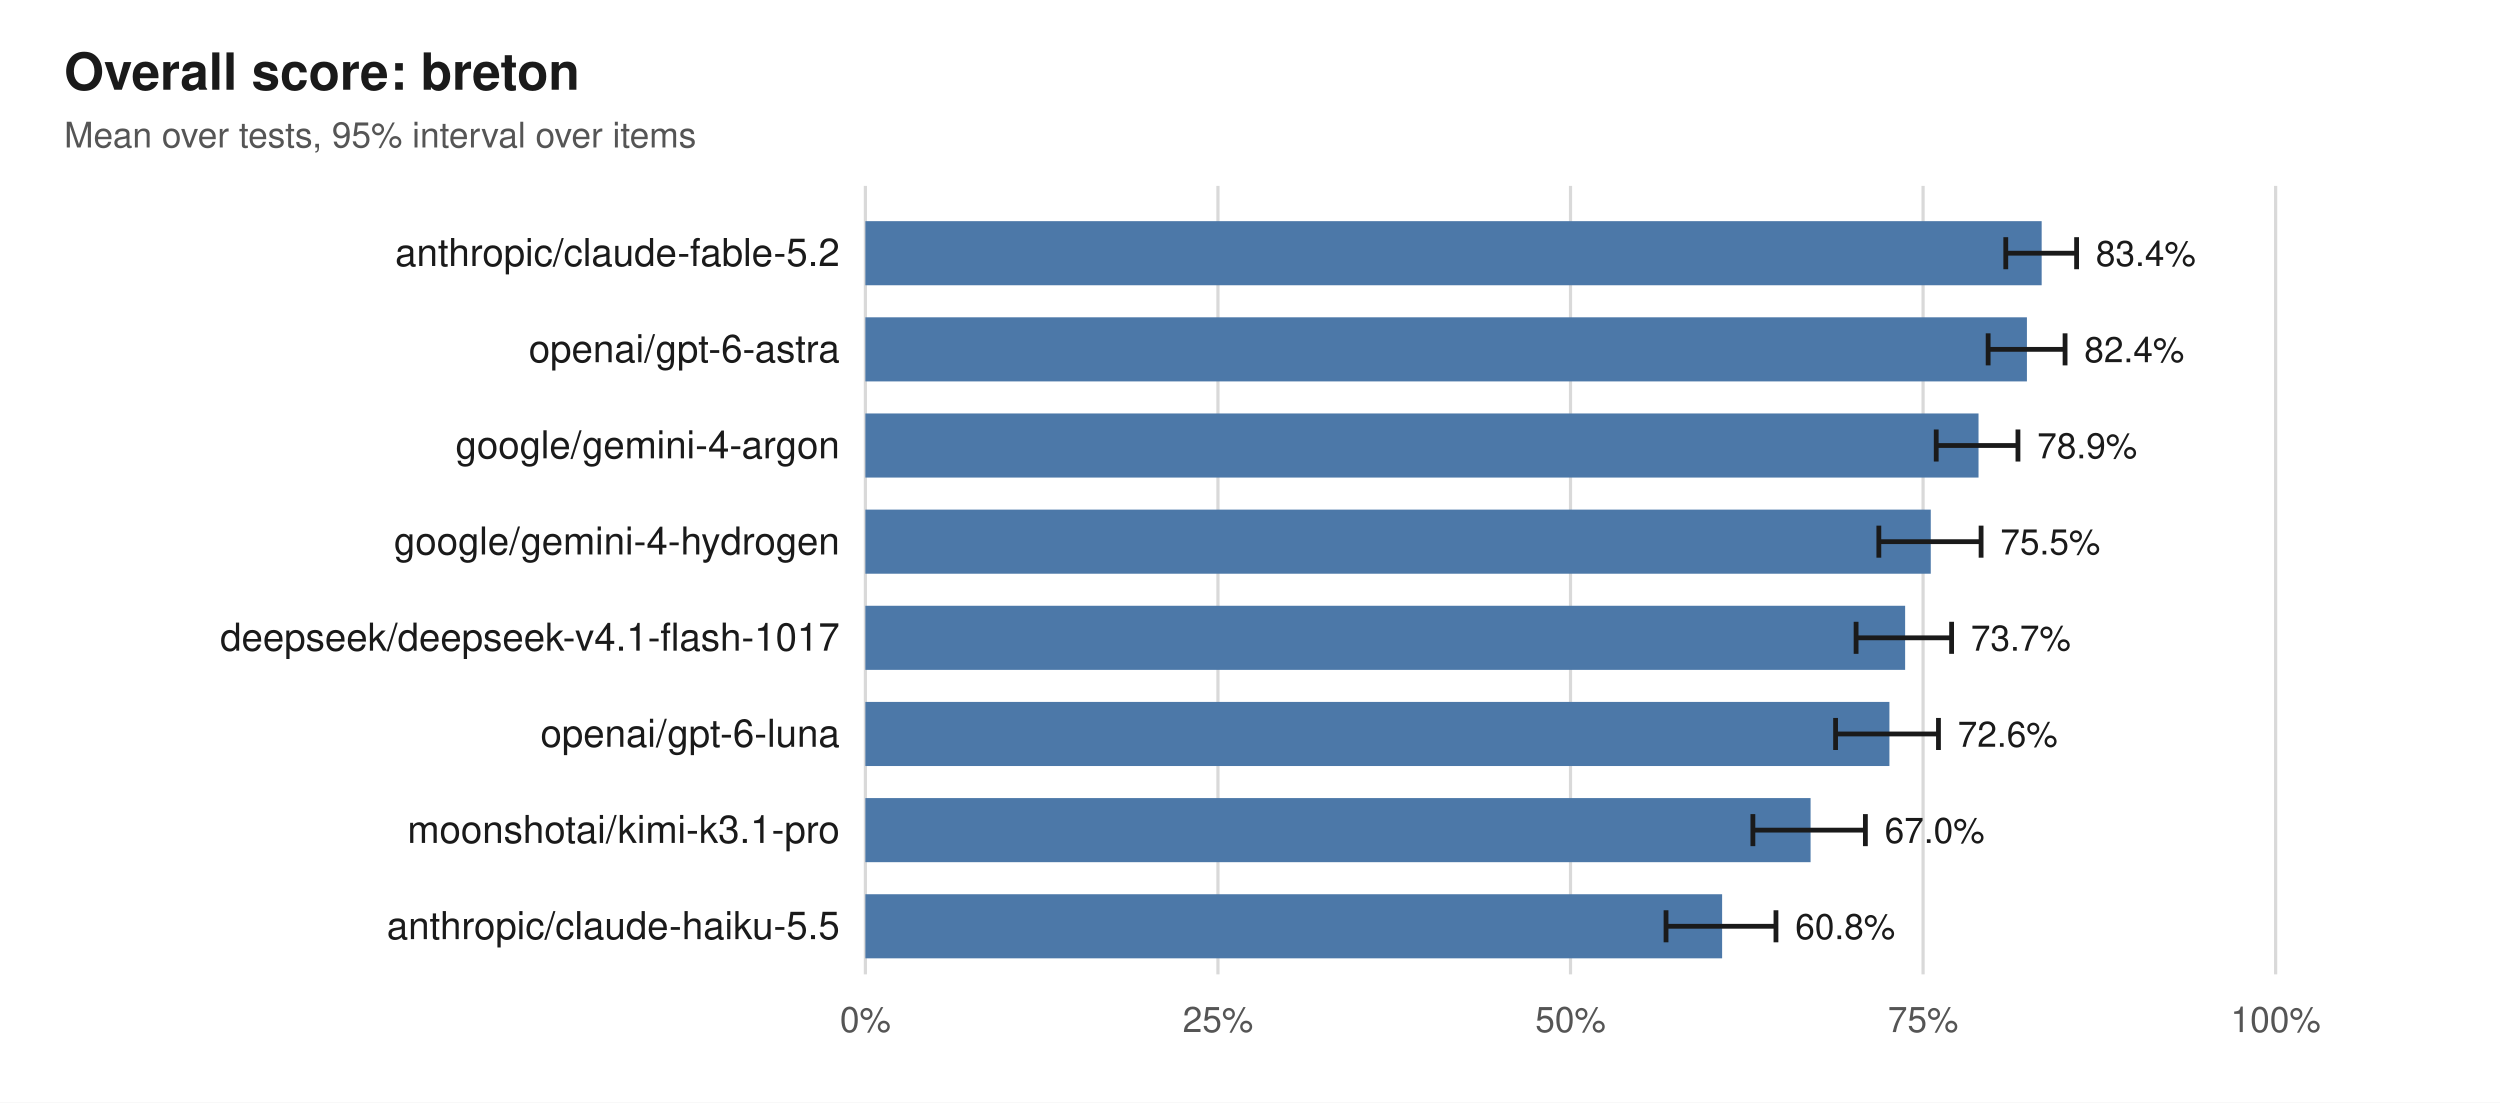
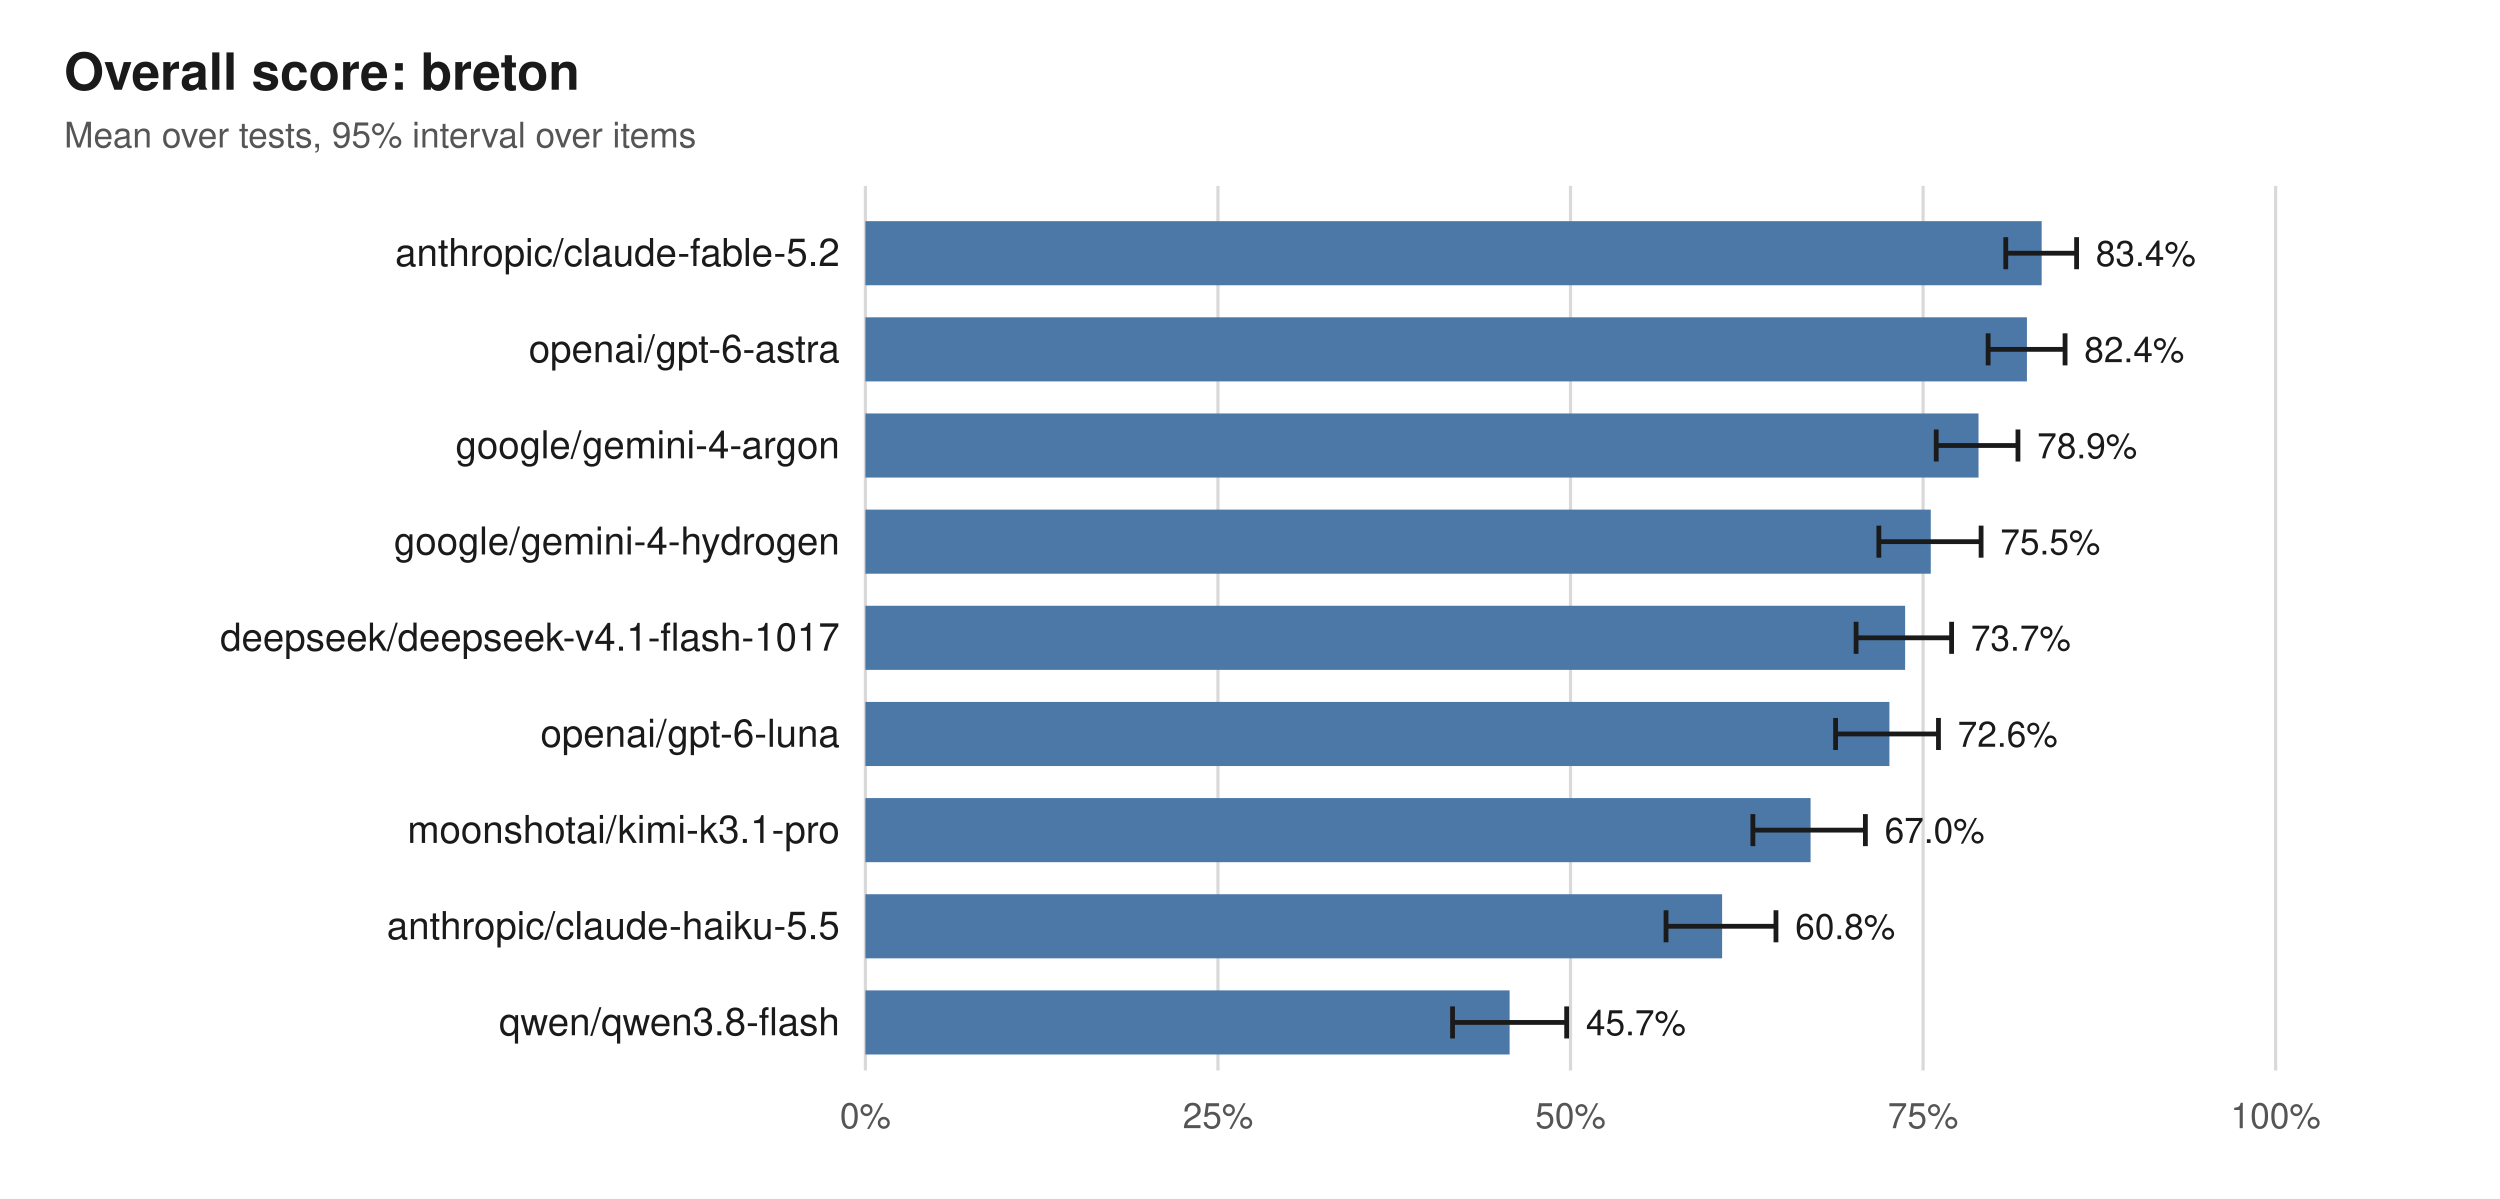
- <svg xmlns="http://www.w3.org/2000/svg" width="780" height="344" viewBox="0 0 780 344" role="img">
-   <rect x="0" y="0" width="780" height="344" fill="#ffffff" />
+ <svg xmlns="http://www.w3.org/2000/svg" width="780" height="374" viewBox="0 0 780 374" role="img">
+   <rect x="0" y="0" width="780" height="374" fill="#ffffff" />
  <text x="20.0" y="28.0" font-size="16" text-anchor="start" fill="#1a1a1a" font-weight="bold" font-family="Helvetica, Arial, sans-serif">Overall score: breton</text>
  <text x="20.0" y="46.0" font-size="11" text-anchor="start" fill="#555555" font-weight="normal" font-family="Helvetica, Arial, sans-serif">Mean over tests, 95% interval over items</text>
-   <line x1="270.0" y1="58" x2="270.0" y2="304" stroke="#d9d9d9" stroke-width="1" />
-   <text x="270.0" y="322.0" font-size="11" text-anchor="middle" fill="#555555" font-weight="normal" font-family="Helvetica, Arial, sans-serif">0%</text>
-   <line x1="380.0" y1="58" x2="380.0" y2="304" stroke="#d9d9d9" stroke-width="1" />
-   <text x="380.0" y="322.0" font-size="11" text-anchor="middle" fill="#555555" font-weight="normal" font-family="Helvetica, Arial, sans-serif">25%</text>
-   <line x1="490.0" y1="58" x2="490.0" y2="304" stroke="#d9d9d9" stroke-width="1" />
-   <text x="490.0" y="322.0" font-size="11" text-anchor="middle" fill="#555555" font-weight="normal" font-family="Helvetica, Arial, sans-serif">50%</text>
-   <line x1="600.0" y1="58" x2="600.0" y2="304" stroke="#d9d9d9" stroke-width="1" />
-   <text x="600.0" y="322.0" font-size="11" text-anchor="middle" fill="#555555" font-weight="normal" font-family="Helvetica, Arial, sans-serif">75%</text>
-   <line x1="710.0" y1="58" x2="710.0" y2="304" stroke="#d9d9d9" stroke-width="1" />
-   <text x="710.0" y="322.0" font-size="11" text-anchor="middle" fill="#555555" font-weight="normal" font-family="Helvetica, Arial, sans-serif">100%</text>
+   <line x1="270.0" y1="58" x2="270.0" y2="334" stroke="#d9d9d9" stroke-width="1" />
+   <text x="270.0" y="352.0" font-size="11" text-anchor="middle" fill="#555555" font-weight="normal" font-family="Helvetica, Arial, sans-serif">0%</text>
+   <line x1="380.0" y1="58" x2="380.0" y2="334" stroke="#d9d9d9" stroke-width="1" />
+   <text x="380.0" y="352.0" font-size="11" text-anchor="middle" fill="#555555" font-weight="normal" font-family="Helvetica, Arial, sans-serif">25%</text>
+   <line x1="490.0" y1="58" x2="490.0" y2="334" stroke="#d9d9d9" stroke-width="1" />
+   <text x="490.0" y="352.0" font-size="11" text-anchor="middle" fill="#555555" font-weight="normal" font-family="Helvetica, Arial, sans-serif">50%</text>
+   <line x1="600.0" y1="58" x2="600.0" y2="334" stroke="#d9d9d9" stroke-width="1" />
+   <text x="600.0" y="352.0" font-size="11" text-anchor="middle" fill="#555555" font-weight="normal" font-family="Helvetica, Arial, sans-serif">75%</text>
+   <line x1="710.0" y1="58" x2="710.0" y2="334" stroke="#d9d9d9" stroke-width="1" />
+   <text x="710.0" y="352.0" font-size="11" text-anchor="middle" fill="#555555" font-weight="normal" font-family="Helvetica, Arial, sans-serif">100%</text>
  <text x="262.0" y="83.0" font-size="12" text-anchor="end" fill="#1a1a1a" font-weight="normal" font-family="Helvetica, Arial, sans-serif">anthropic/claude-fable-5.2</text>
  <rect x="270" y="69" width="367.0" height="20" fill="#4c78a8" />
  <line x1="625.8" y1="79.0" x2="647.9" y2="79.0" stroke="#1a1a1a" stroke-width="1.5" />
  <line x1="625.8" y1="74.0" x2="625.8" y2="84.0" stroke="#1a1a1a" stroke-width="1.5" />
  <line x1="647.9" y1="74.0" x2="647.9" y2="84.0" stroke="#1a1a1a" stroke-width="1.5" />
  <text x="653.9" y="83.0" font-size="11" text-anchor="start" fill="#1a1a1a" font-weight="normal" font-family="Helvetica, Arial, sans-serif">83.4%</text>
  <text x="262.0" y="113.0" font-size="12" text-anchor="end" fill="#1a1a1a" font-weight="normal" font-family="Helvetica, Arial, sans-serif">openai/gpt-6-astra</text>
  <rect x="270" y="99" width="362.4" height="20" fill="#4c78a8" />
  <line x1="620.3" y1="109.0" x2="644.3" y2="109.0" stroke="#1a1a1a" stroke-width="1.5" />
  <line x1="620.3" y1="104.0" x2="620.3" y2="114.0" stroke="#1a1a1a" stroke-width="1.5" />
  <line x1="644.3" y1="104.0" x2="644.3" y2="114.0" stroke="#1a1a1a" stroke-width="1.5" />
  <text x="650.3" y="113.0" font-size="11" text-anchor="start" fill="#1a1a1a" font-weight="normal" font-family="Helvetica, Arial, sans-serif">82.4%</text>
  <text x="262.0" y="143.0" font-size="12" text-anchor="end" fill="#1a1a1a" font-weight="normal" font-family="Helvetica, Arial, sans-serif">google/gemini-4-argon</text>
  <rect x="270" y="129" width="347.3" height="20" fill="#4c78a8" />
  <line x1="604.1" y1="139.0" x2="629.6" y2="139.0" stroke="#1a1a1a" stroke-width="1.5" />
  <line x1="604.1" y1="134.0" x2="604.1" y2="144.0" stroke="#1a1a1a" stroke-width="1.5" />
  <line x1="629.6" y1="134.0" x2="629.6" y2="144.0" stroke="#1a1a1a" stroke-width="1.5" />
  <text x="635.6" y="143.0" font-size="11" text-anchor="start" fill="#1a1a1a" font-weight="normal" font-family="Helvetica, Arial, sans-serif">78.9%</text>
  <text x="262.0" y="173.0" font-size="12" text-anchor="end" fill="#1a1a1a" font-weight="normal" font-family="Helvetica, Arial, sans-serif">google/gemini-4-hydrogen</text>
  <rect x="270" y="159" width="332.4" height="20" fill="#4c78a8" />
  <line x1="586.2" y1="169.0" x2="618.1" y2="169.0" stroke="#1a1a1a" stroke-width="1.5" />
  <line x1="586.2" y1="164.0" x2="586.2" y2="174.0" stroke="#1a1a1a" stroke-width="1.5" />
  <line x1="618.1" y1="164.0" x2="618.1" y2="174.0" stroke="#1a1a1a" stroke-width="1.5" />
  <text x="624.1" y="173.0" font-size="11" text-anchor="start" fill="#1a1a1a" font-weight="normal" font-family="Helvetica, Arial, sans-serif">75.5%</text>
  <text x="262.0" y="203.0" font-size="12" text-anchor="end" fill="#1a1a1a" font-weight="normal" font-family="Helvetica, Arial, sans-serif">deepseek/deepseek-v4.1-flash-1017</text>
  <rect x="270" y="189" width="324.4" height="20" fill="#4c78a8" />
  <line x1="579.1" y1="199.0" x2="608.9" y2="199.0" stroke="#1a1a1a" stroke-width="1.5" />
  <line x1="579.1" y1="194.0" x2="579.1" y2="204.0" stroke="#1a1a1a" stroke-width="1.5" />
  <line x1="608.9" y1="194.0" x2="608.9" y2="204.0" stroke="#1a1a1a" stroke-width="1.5" />
  <text x="614.9" y="203.0" font-size="11" text-anchor="start" fill="#1a1a1a" font-weight="normal" font-family="Helvetica, Arial, sans-serif">73.7%</text>
  <text x="262.0" y="233.0" font-size="12" text-anchor="end" fill="#1a1a1a" font-weight="normal" font-family="Helvetica, Arial, sans-serif">openai/gpt-6-luna</text>
  <rect x="270" y="219" width="319.5" height="20" fill="#4c78a8" />
  <line x1="572.7" y1="229.0" x2="604.8" y2="229.0" stroke="#1a1a1a" stroke-width="1.5" />
  <line x1="572.7" y1="224.0" x2="572.7" y2="234.0" stroke="#1a1a1a" stroke-width="1.5" />
  <line x1="604.8" y1="224.0" x2="604.8" y2="234.0" stroke="#1a1a1a" stroke-width="1.5" />
  <text x="610.8" y="233.0" font-size="11" text-anchor="start" fill="#1a1a1a" font-weight="normal" font-family="Helvetica, Arial, sans-serif">72.6%</text>
  <text x="262.0" y="263.0" font-size="12" text-anchor="end" fill="#1a1a1a" font-weight="normal" font-family="Helvetica, Arial, sans-serif">moonshotai/kimi-k3.1-pro</text>
  <rect x="270" y="249" width="294.9" height="20" fill="#4c78a8" />
  <line x1="546.9" y1="259.0" x2="582.0" y2="259.0" stroke="#1a1a1a" stroke-width="1.5" />
  <line x1="546.9" y1="254.0" x2="546.9" y2="264.0" stroke="#1a1a1a" stroke-width="1.5" />
  <line x1="582.0" y1="254.0" x2="582.0" y2="264.0" stroke="#1a1a1a" stroke-width="1.5" />
  <text x="588.0" y="263.0" font-size="11" text-anchor="start" fill="#1a1a1a" font-weight="normal" font-family="Helvetica, Arial, sans-serif">67.0%</text>
  <text x="262.0" y="293.0" font-size="12" text-anchor="end" fill="#1a1a1a" font-weight="normal" font-family="Helvetica, Arial, sans-serif">anthropic/claude-haiku-5.5</text>
  <rect x="270" y="279" width="267.3" height="20" fill="#4c78a8" />
  <line x1="519.8" y1="289.0" x2="554.1" y2="289.0" stroke="#1a1a1a" stroke-width="1.5" />
  <line x1="519.8" y1="284.0" x2="519.8" y2="294.0" stroke="#1a1a1a" stroke-width="1.5" />
  <line x1="554.1" y1="284.0" x2="554.1" y2="294.0" stroke="#1a1a1a" stroke-width="1.5" />
  <text x="560.1" y="293.0" font-size="11" text-anchor="start" fill="#1a1a1a" font-weight="normal" font-family="Helvetica, Arial, sans-serif">60.8%</text>
+   <text x="262.0" y="323.0" font-size="12" text-anchor="end" fill="#1a1a1a" font-weight="normal" font-family="Helvetica, Arial, sans-serif">qwen/qwen3.8-flash</text>
+   <rect x="270" y="309" width="201.0" height="20" fill="#4c78a8" />
+   <line x1="453.2" y1="319.0" x2="488.8" y2="319.0" stroke="#1a1a1a" stroke-width="1.5" />
+   <line x1="453.2" y1="314.0" x2="453.2" y2="324.0" stroke="#1a1a1a" stroke-width="1.5" />
+   <line x1="488.8" y1="314.0" x2="488.8" y2="324.0" stroke="#1a1a1a" stroke-width="1.5" />
+   <text x="494.8" y="323.0" font-size="11" text-anchor="start" fill="#1a1a1a" font-weight="normal" font-family="Helvetica, Arial, sans-serif">45.7%</text>
</svg>
